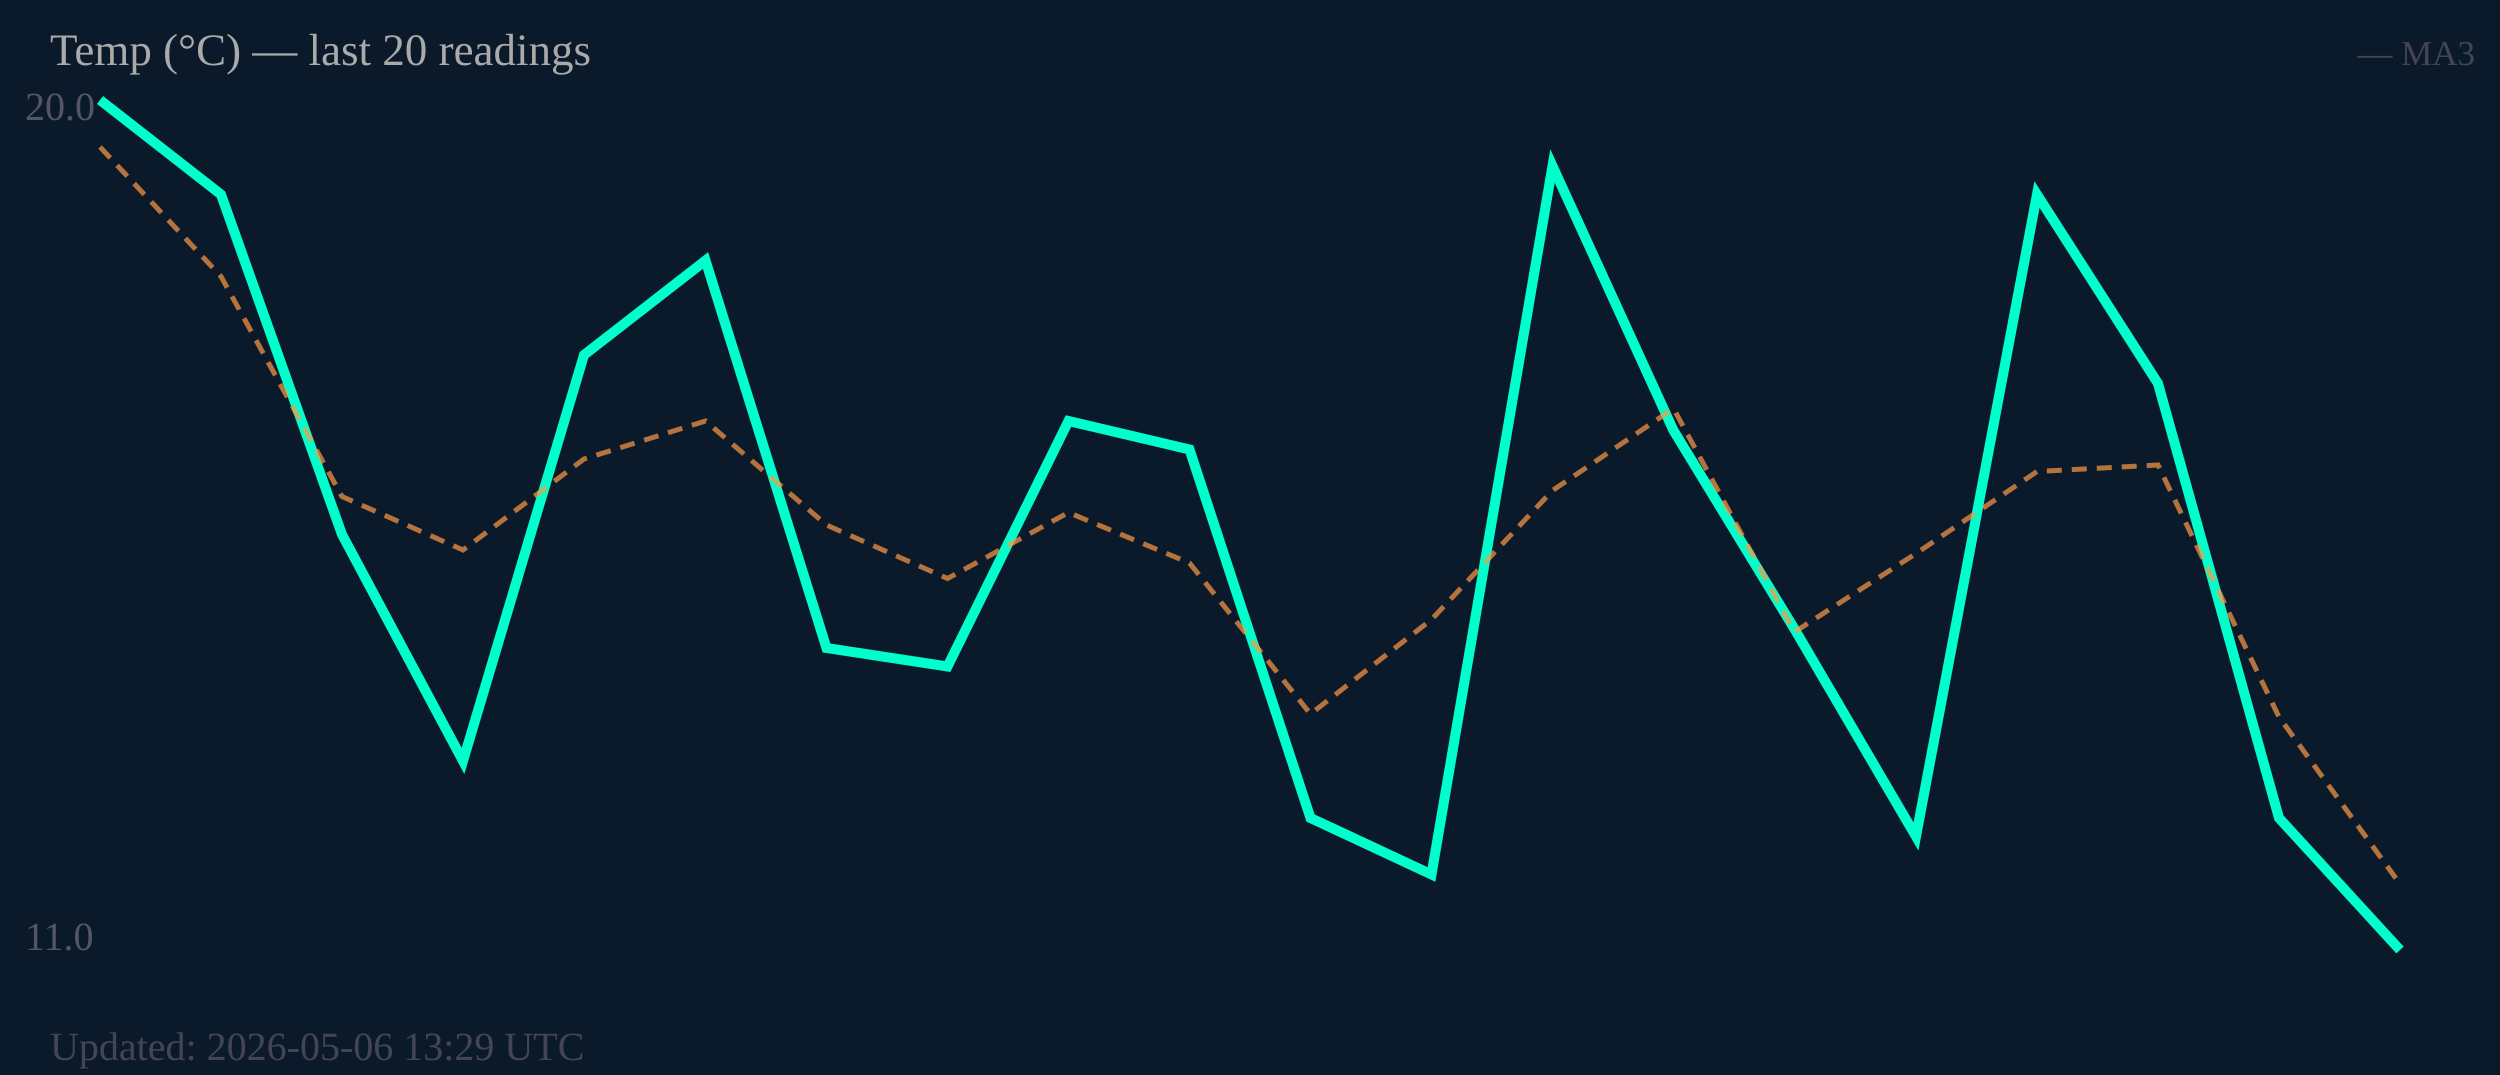
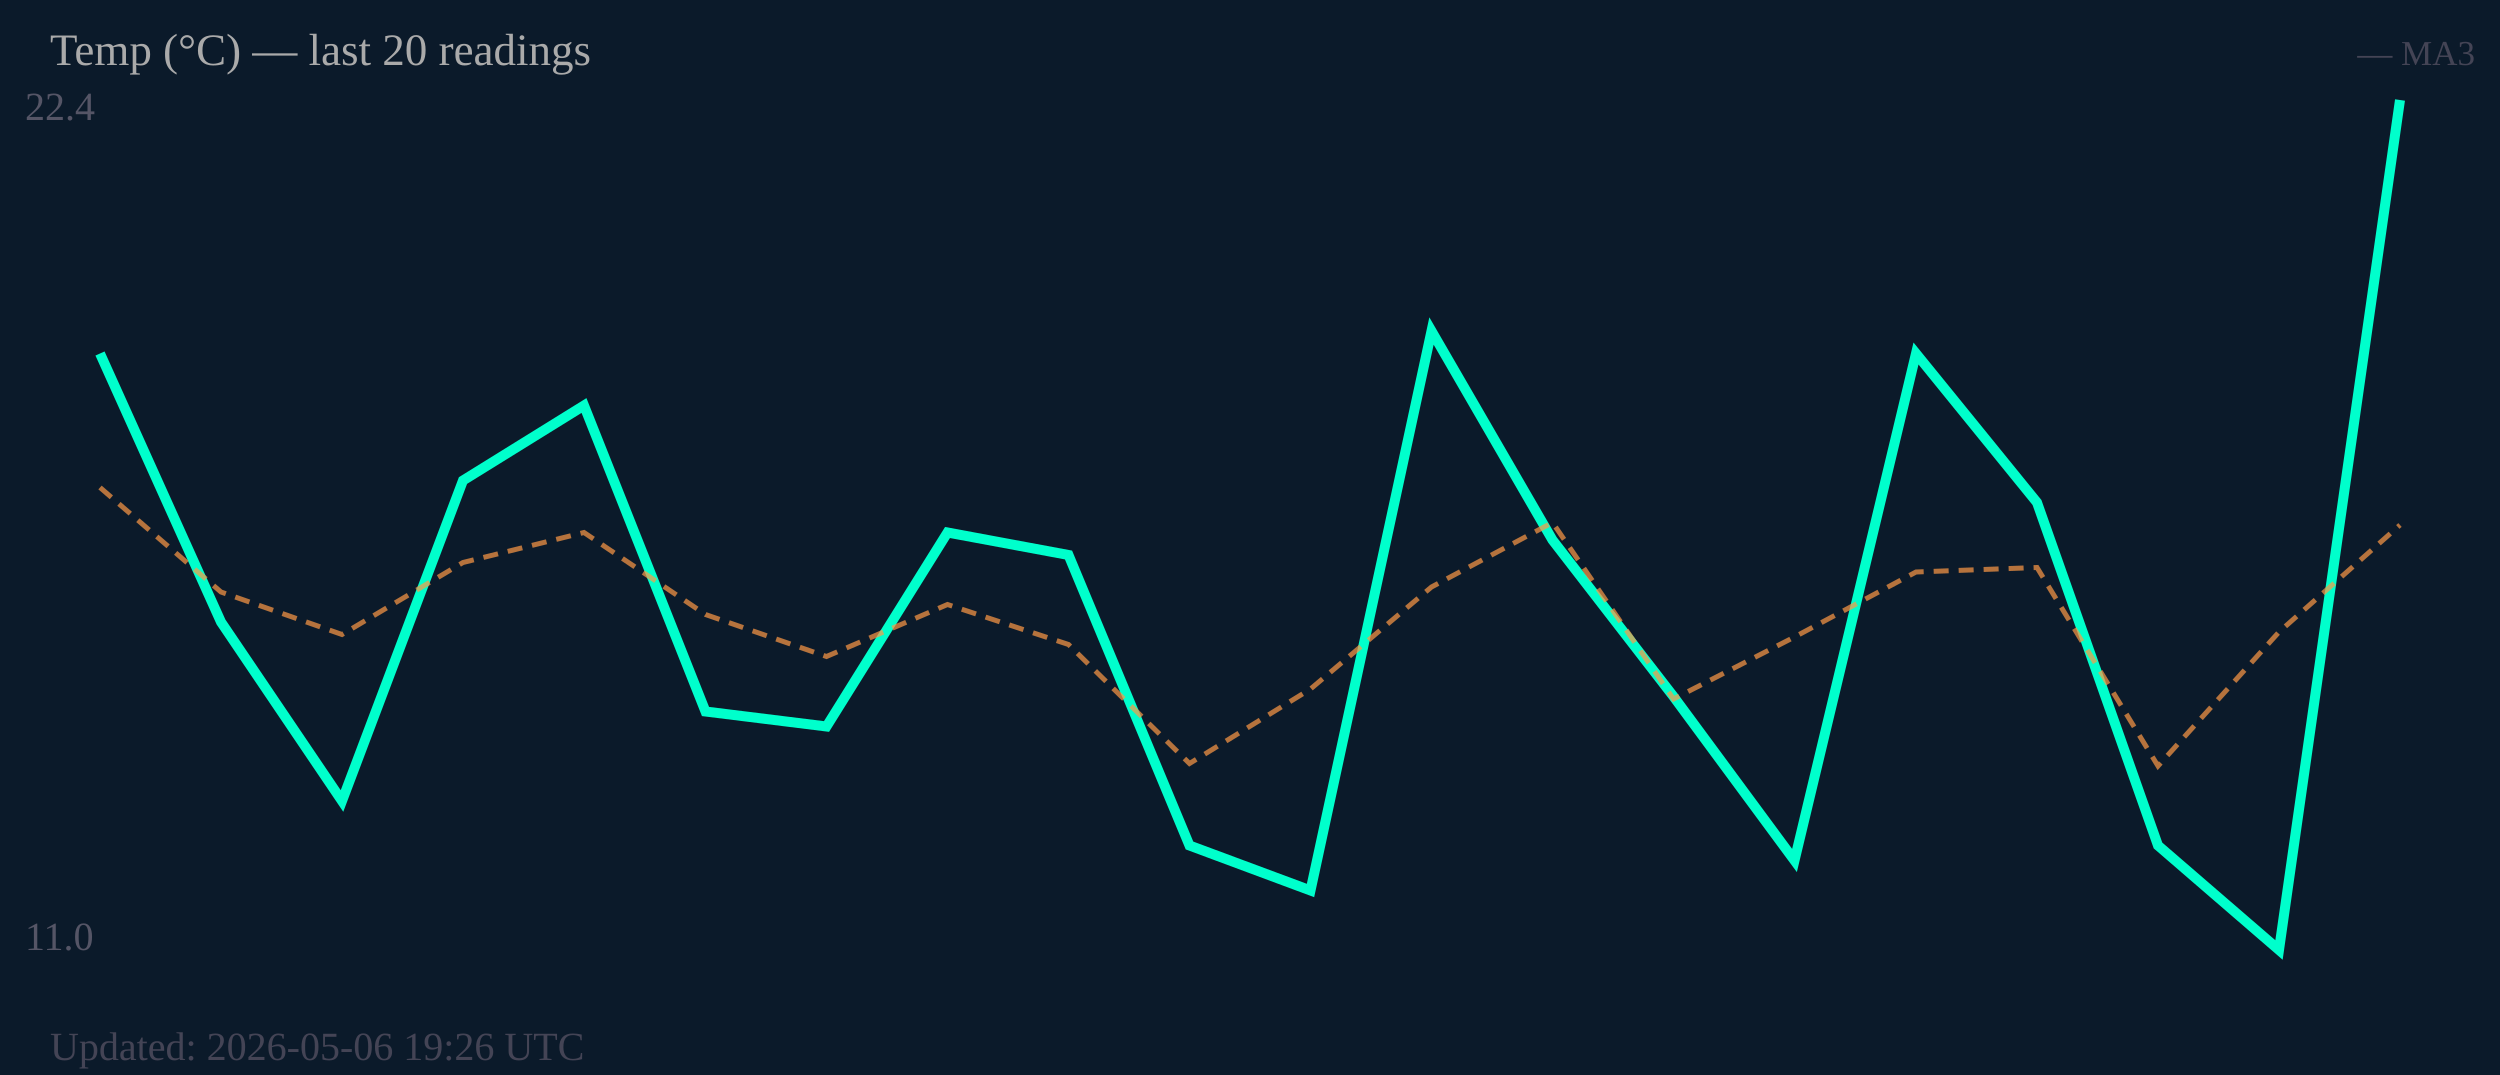
<svg xmlns="http://www.w3.org/2000/svg" width="500" height="215" viewBox="0 0 500 215">
  <rect width="500" height="215" fill="#0b1a2a" />
-   <text x="5" y="24" font-size="8" fill="#556">20.0</text>
+   <text x="5" y="24" font-size="8" fill="#556">22.4</text>
  <text x="5" y="190" font-size="8" fill="#556">11.0</text>
-   <polyline fill="none" stroke="#00ffcc" stroke-width="2" points="20.0,20.0 44.2,38.9 68.4,106.9 92.6,152.2 116.8,71.0 141.1,52.1 165.3,129.6 189.5,133.3 213.7,84.2 237.9,89.9 262.1,163.6 286.3,174.9 310.5,33.2 334.7,86.1 358.9,125.8 383.2,167.3 407.4,38.9 431.6,76.7 455.8,163.6 480.0,190.0" />
-   <polyline fill="none" stroke="#ff9944" stroke-width="1" stroke-dasharray="3,2" opacity="0.7" points="20.0,29.4 44.2,55.3 68.4,99.3 92.6,110.0 116.8,91.8 141.1,84.2 165.3,105.0 189.5,115.7 213.7,102.5 237.9,112.6 262.1,142.8 286.3,123.9 310.5,98.1 334.7,81.7 358.9,126.4 383.2,110.7 407.4,94.3 431.6,93.0 455.8,143.4 480.0,176.8" />
+   <polyline fill="none" stroke="#00ffcc" stroke-width="2" points="20.0,70.7 44.2,124.4 68.4,160.2 92.6,96.1 116.8,81.1 141.1,142.3 165.3,145.3 189.5,106.5 213.7,111.0 237.9,169.1 262.1,178.1 286.3,66.2 310.5,108.0 334.7,139.3 358.9,172.1 383.2,70.7 407.4,100.5 431.6,169.1 455.8,190.0 480.0,20.0" />
+   <polyline fill="none" stroke="#ff9944" stroke-width="1" stroke-dasharray="3,2" opacity="0.7" points="20.0,97.5 44.2,118.4 68.4,126.9 92.6,112.5 116.8,106.5 141.1,122.9 165.3,131.3 189.5,120.9 213.7,128.9 237.9,152.7 262.1,137.8 286.3,117.4 310.5,104.5 334.7,139.8 358.9,127.4 383.2,114.4 407.4,113.5 431.6,153.2 455.8,126.4 480.0,105.0" />
  <text x="10" y="13" font-size="9" fill="#aaa">Temp (°C) — last 20 readings</text>
  <text x="495" y="13" font-size="7" fill="#445" text-anchor="end">— MA3</text>
-   <text x="10" y="212" font-size="8" fill="#445">Updated: 2026-05-06 13:29 UTC</text>
+   <text x="10" y="212" font-size="8" fill="#445">Updated: 2026-05-06 19:26 UTC</text>
</svg>
